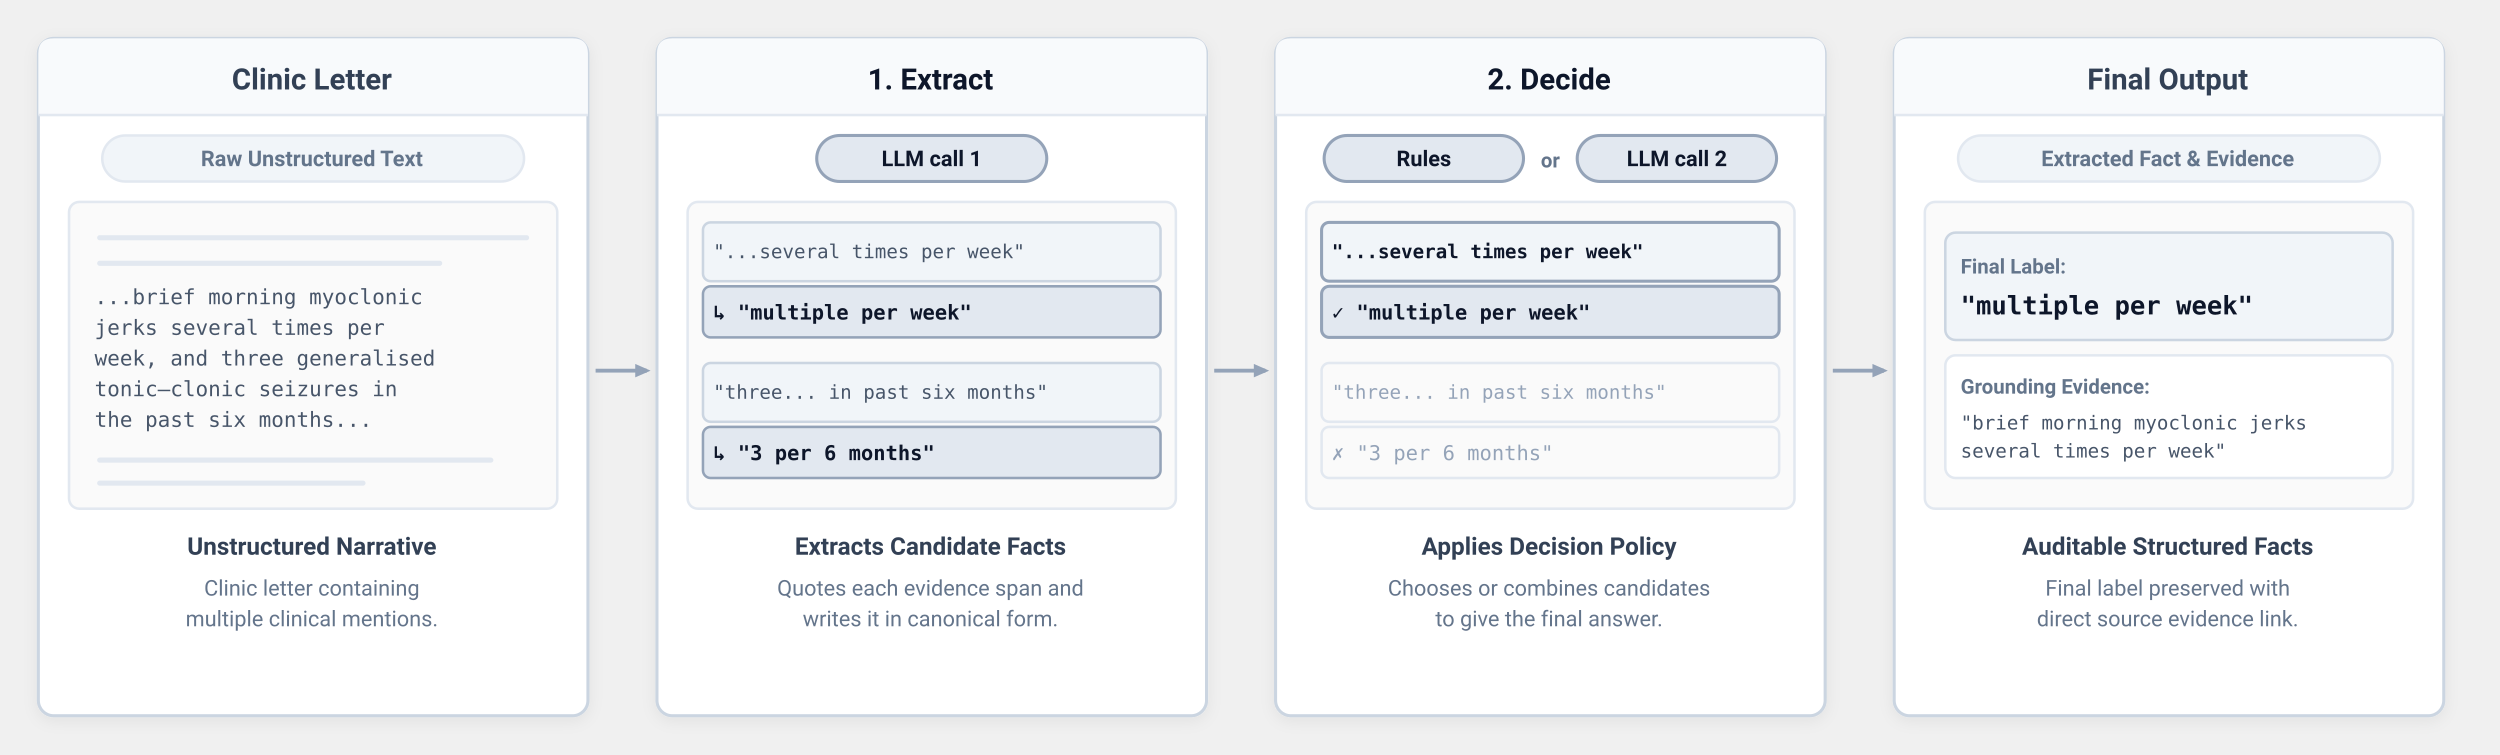
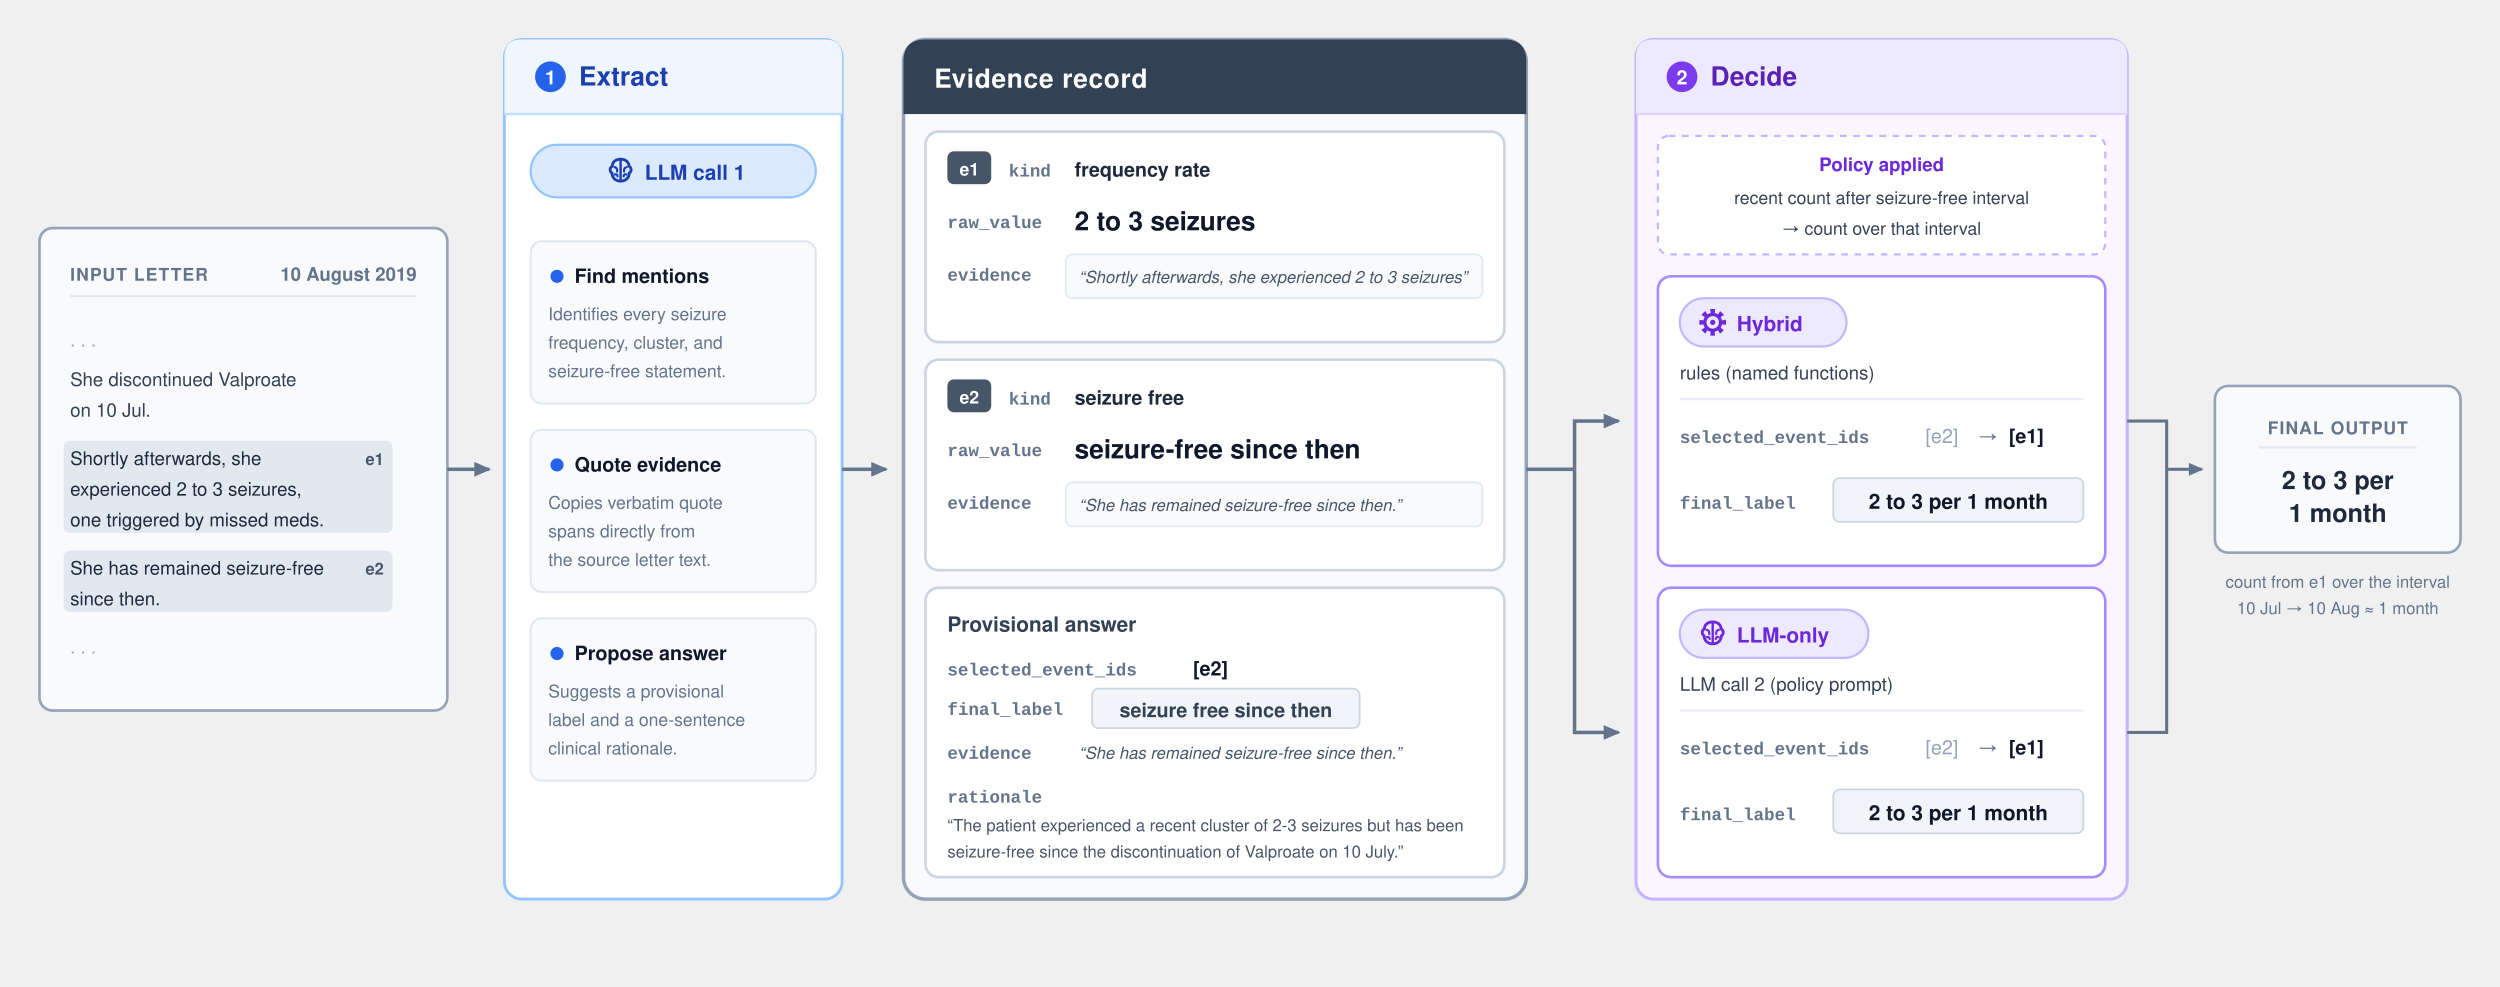
- <svg xmlns="http://www.w3.org/2000/svg" viewBox="0 0 978 295" width="100%" height="100%" style="background-color: #ffffff; font-family: -apple-system, BlinkMacSystemFont, 'Segoe UI', Roboto, Helvetica, Arial, sans-serif;">
+ <svg xmlns="http://www.w3.org/2000/svg" xmlns:xlink="http://www.w3.org/1999/xlink" viewBox="0 0 1140 450" width="1140" height="450" role="img" aria-labelledby="fig-title fig-desc" style="background-color: #ffffff; font-family: Helvetica, Arial, sans-serif;">
  <defs>
-     <filter id="shadow" x="-5%" y="-5%" width="110%" height="115%" filterUnits="userSpaceOnUse">
-       <feDropShadow dx="0" dy="1.5" stdDeviation="3" flood-color="#0f172a" flood-opacity="0.06" />
-     </filter>
-     <marker id="arrow" viewBox="0 0 10 10" refX="6" refY="5" markerWidth="5" markerHeight="5" orient="auto-start-reverse">
-       <path d="M 0 1.5 L 8 5 L 0 8.5 z" fill="#94a3b8" />
+     <marker id="arrow" viewBox="0 0 10 10" refX="7" refY="5" markerWidth="6" markerHeight="6" orient="auto-start-reverse">
+       <path d="M 0 1.5 L 8 5 L 0 8.5 z" fill="#64748b" />
    </marker>
+     <symbol id="glyph-llm" viewBox="0 0 14 14">
+       <path d="M7 1.6 C4.6 1.6 3.2 3 3.2 4.8 C1.9 5.3 1.9 7.4 3.1 7.9 C3 9.9 4.6 11.6 7 11.6 C9.4 11.6 11 9.9 10.9 7.9 C12.1 7.4 12.1 5.3 10.8 4.8 C10.8 3 9.4 1.6 7 1.6 Z" fill="none" stroke="currentColor" stroke-width="1.3" stroke-linejoin="round" />
+       <path d="M7 1.8 L7 11.4" stroke="currentColor" stroke-width="1.1" />
+       <path d="M4.2 5.2 C5.2 5.4 5.6 6.2 5.4 7.2 M9.8 5.2 C8.8 5.4 8.4 6.2 8.6 7.2 M4.3 8.6 C5 8.2 5.6 8.6 5.6 9.4 M9.7 8.6 C9 8.2 8.4 8.6 8.4 9.4" fill="none" stroke="currentColor" stroke-width="1" stroke-linecap="round" />
+     </symbol>
+     <symbol id="glyph-rules" viewBox="0 0 14 14">
+       <circle cx="7" cy="7" r="5" fill="none" stroke="currentColor" stroke-width="2.2" stroke-dasharray="1.96 1.96" transform="rotate(-11 7 7)" />
+       <circle cx="7" cy="7" r="3.6" fill="none" stroke="currentColor" stroke-width="1.5" />
+       <circle cx="7" cy="7" r="1.2" fill="currentColor" />
+     </symbol>
  </defs>
-   <g transform="translate(15, 15)" filter="url(#shadow)">
-     <rect x="0" y="0" width="215" height="265" rx="6" fill="#ffffff" stroke="#cbd5e1" stroke-width="1.2" />
-     <path d="M 0 6 Q 0 0 6 0 L 209 0 Q 215 0 215 6 L 215 30 L 0 30 Z" fill="#f8fafc" />
-     <line x1="0" y1="30" x2="215" y2="30" stroke="#e2e8f0" stroke-width="1" />
-     <text x="107" y="20" text-anchor="middle" font-size="11.5" font-weight="700" fill="#334155">Clinic Letter</text>
-     <rect x="25" y="38" width="165" height="18" rx="9" fill="#f1f5f9" stroke="#e2e8f0" stroke-width="1" />
-     <text x="107" y="50" text-anchor="middle" font-size="8.5" font-weight="600" fill="#64748b">Raw Unstructured Text</text>
-     <g transform="translate(12, 64)">
-       <rect x="0" y="0" width="191" height="120" rx="4" fill="#fafafa" stroke="#e2e8f0" stroke-width="1" />
-       <line x1="12" y1="14" x2="179" y2="14" stroke="#e2e8f0" stroke-width="2" stroke-linecap="round" />
-       <line x1="12" y1="24" x2="145" y2="24" stroke="#e2e8f0" stroke-width="2" stroke-linecap="round" />
-       <text x="10" y="40" font-size="8.2" fill="#475569" font-family="monospace">...brief morning myoclonic</text>
-       <text x="10" y="52" font-size="8.2" fill="#475569" font-family="monospace">jerks several times per</text>
-       <text x="10" y="64" font-size="8.2" fill="#475569" font-family="monospace">week, and three generalised</text>
-       <text x="10" y="76" font-size="8.2" fill="#475569" font-family="monospace">tonic–clonic seizures in</text>
-       <text x="10" y="88" font-size="8.2" fill="#475569" font-family="monospace">the past six months...</text>
-       <line x1="12" y1="101" x2="165" y2="101" stroke="#e2e8f0" stroke-width="2" stroke-linecap="round" />
-       <line x1="12" y1="110" x2="115" y2="110" stroke="#e2e8f0" stroke-width="2" stroke-linecap="round" />
+   <g transform="translate(18, 104)">
+     <rect x="0" y="0" width="186" height="220" rx="6" fill="#f8fafc" stroke="#94a3b8" stroke-width="1.2" />
+     <text x="14" y="24" font-size="8" font-weight="700" fill="#64748b" letter-spacing="0.5">INPUT LETTER</text>
+     <text x="172" y="24" text-anchor="end" font-size="8.5" font-weight="600" fill="#64748b">10 August 2019</text>
+     <line x1="14" y1="31" x2="172" y2="31" stroke="#e2e8f0" stroke-width="1" />
+     <g transform="translate(14, 44)">
+       <text x="0" y="10" font-size="8.5" fill="#94a3b8">. . .</text>
+       <text x="0" y="28" font-size="8.5" fill="#334155">She discontinued Valproate</text>
+       <text x="0" y="42" font-size="8.5" fill="#334155">on 10 Jul.</text>
+       <rect x="-3" y="53" width="150" height="42" rx="3" fill="#e2e8f0" />
+       <text x="0" y="64" font-size="8.5" fill="#1e293b">Shortly afterwards, she</text>
+       <text x="0" y="78" font-size="8.5" fill="#1e293b">experienced 2 to 3 seizures,</text>
+       <text x="0" y="92" font-size="8.5" fill="#1e293b">one triggered by missed meds.</text>
+       <text x="143" y="64" text-anchor="end" font-size="7.5" font-weight="800" fill="#475569">e1</text>
+       <rect x="-3" y="103" width="150" height="28" rx="3" fill="#e2e8f0" />
+       <text x="0" y="114" font-size="8.5" fill="#1e293b">She has remained seizure-free</text>
+       <text x="0" y="128" font-size="8.5" fill="#1e293b">since then.</text>
+       <text x="143" y="114" text-anchor="end" font-size="7.5" font-weight="800" fill="#475569">e2</text>
+       <text x="0" y="150" font-size="8.5" fill="#94a3b8">. . .</text>
    </g>
-     <text x="107" y="202" text-anchor="middle" font-size="9.5" font-weight="600" fill="#334155">Unstructured Narrative</text>
-     <text x="107" y="218" text-anchor="middle" font-size="8.5" fill="#64748b">Clinic letter containing</text>
-     <text x="107" y="230" text-anchor="middle" font-size="8.5" fill="#64748b">multiple clinical mentions.</text>
  </g>
-   <path d="M 233 145 L 253 145" stroke="#94a3b8" stroke-width="1.5" marker-end="url(#arrow)" fill="none" />
-   <g transform="translate(257, 15)" filter="url(#shadow)">
-     <rect x="0" y="0" width="215" height="265" rx="6" fill="#ffffff" stroke="#cbd5e1" stroke-width="1.2" />
-     <path d="M 0 6 Q 0 0 6 0 L 209 0 Q 215 0 215 6 L 215 30 L 0 30 Z" fill="#f8fafc" />
-     <line x1="0" y1="30" x2="215" y2="30" stroke="#e2e8f0" stroke-width="1" />
-     <text x="107" y="20" text-anchor="middle" font-size="11.5" font-weight="700" fill="#0f172a">1. Extract</text>
-     <g transform="translate(62.5, 38)">
-       <rect x="0" y="0" width="90" height="18" rx="9" fill="#e2e8f0" stroke="#94a3b8" stroke-width="1.2" />
-       <text x="45" y="12" text-anchor="middle" font-size="8.5" font-weight="700" fill="#0f172a">LLM call 1</text>
+   <path d="M 204 214 L 223 214" stroke="#64748b" stroke-width="1.6" marker-end="url(#arrow)" fill="none" />
+   <g transform="translate(230, 18)">
+     <rect x="0" y="0" width="154" height="392" rx="8" fill="#ffffff" stroke="#93c5fd" stroke-width="1.3" />
+     <path d="M 0 8 Q 0 0 8 0 L 146 0 Q 154 0 154 8 L 154 34 L 0 34 Z" fill="#eff6ff" />
+     <line x1="0" y1="34" x2="154" y2="34" stroke="#bfdbfe" stroke-width="1" />
+     <circle cx="21" cy="17" r="7" fill="#2563eb" />
+     <text x="21" y="20.5" text-anchor="middle" font-size="9" font-weight="800" fill="#ffffff">1</text>
+     <text x="34" y="21" font-size="12" font-weight="700" fill="#1e40af">Extract</text>
+     <g transform="translate(12, 48)">
+       <rect x="0" y="0" width="130" height="24" rx="12" fill="#dbeafe" stroke="#93c5fd" stroke-width="1" />
+       <g color="#1e40af">
+         <use xlink:href="#glyph-llm" x="34" y="5" width="14" height="14" />
+       </g>
+       <text x="52" y="16" font-size="9.5" font-weight="700" fill="#1e40af">LLM call 1</text>
    </g>
-     <g transform="translate(12, 64)">
-       <rect x="0" y="0" width="191" height="120" rx="4" fill="#fafafa" stroke="#e2e8f0" stroke-width="1" />
-       <rect x="6" y="8" width="179" height="23" rx="3" fill="#f1f5f9" stroke="#cbd5e1" stroke-width="1" />
-       <text x="10" y="22" font-size="7.5" font-family="monospace" fill="#475569">"...several times per week"</text>
-       <rect x="6" y="33" width="179" height="20" rx="3" fill="#e2e8f0" stroke="#94a3b8" stroke-width="1" />
-       <text x="10" y="46" font-size="8" font-weight="700" font-family="monospace" fill="#0f172a">↳ "multiple per week"</text>
-       <rect x="6" y="63" width="179" height="23" rx="3" fill="#f1f5f9" stroke="#cbd5e1" stroke-width="1" />
-       <text x="10" y="77" font-size="7.5" font-family="monospace" fill="#475569">"three... in past six months"</text>
-       <rect x="6" y="88" width="179" height="20" rx="3" fill="#e2e8f0" stroke="#94a3b8" stroke-width="1" />
-       <text x="10" y="101" font-size="8" font-weight="700" font-family="monospace" fill="#0f172a">↳ "3 per 6 months"</text>
+     <g transform="translate(12, 92)">
+       <rect x="0" y="0" width="130" height="74" rx="5" fill="#f8fafc" stroke="#e2e8f0" stroke-width="1" />
+       <circle cx="12" cy="16" r="3" fill="#2563eb" />
+       <text x="20" y="19" font-size="9" font-weight="700" fill="#0f172a">Find mentions</text>
+       <text x="8" y="36" font-size="8" fill="#64748b">Identifies every seizure</text>
+       <text x="8" y="49" font-size="8" fill="#64748b">frequency, cluster, and</text>
+       <text x="8" y="62" font-size="8" fill="#64748b">seizure-free statement.</text>
+       <g transform="translate(0, 86)">
+         <rect x="0" y="0" width="130" height="74" rx="5" fill="#f8fafc" stroke="#e2e8f0" stroke-width="1" />
+         <circle cx="12" cy="16" r="3" fill="#2563eb" />
+         <text x="20" y="19" font-size="9" font-weight="700" fill="#0f172a">Quote evidence</text>
+         <text x="8" y="36" font-size="8" fill="#64748b">Copies verbatim quote</text>
+         <text x="8" y="49" font-size="8" fill="#64748b">spans directly from</text>
+         <text x="8" y="62" font-size="8" fill="#64748b">the source letter text.</text>
+       </g>
+       <g transform="translate(0, 172)">
+         <rect x="0" y="0" width="130" height="74" rx="5" fill="#f8fafc" stroke="#e2e8f0" stroke-width="1" />
+         <circle cx="12" cy="16" r="3" fill="#2563eb" />
+         <text x="20" y="19" font-size="9" font-weight="700" fill="#0f172a">Propose answer</text>
+         <text x="8" y="36" font-size="8" fill="#64748b">Suggests a provisional</text>
+         <text x="8" y="49" font-size="8" fill="#64748b">label and a one-sentence</text>
+         <text x="8" y="62" font-size="8" fill="#64748b">clinical rationale.</text>
+       </g>
    </g>
-     <text x="107" y="202" text-anchor="middle" font-size="9.5" font-weight="600" fill="#334155">Extracts Candidate Facts</text>
-     <text x="107" y="218" text-anchor="middle" font-size="8.5" fill="#64748b">Quotes each evidence span and</text>
-     <text x="107" y="230" text-anchor="middle" font-size="8.5" fill="#64748b">writes it in canonical form.</text>
  </g>
-   <path d="M 475 145 L 495 145" stroke="#94a3b8" stroke-width="1.5" marker-end="url(#arrow)" fill="none" />
-   <g transform="translate(499, 15)" filter="url(#shadow)">
-     <rect x="0" y="0" width="215" height="265" rx="6" fill="#ffffff" stroke="#cbd5e1" stroke-width="1.2" />
-     <path d="M 0 6 Q 0 0 6 0 L 209 0 Q 215 0 215 6 L 215 30 L 0 30 Z" fill="#f8fafc" />
-     <line x1="0" y1="30" x2="215" y2="30" stroke="#e2e8f0" stroke-width="1" />
-     <text x="107" y="20" text-anchor="middle" font-size="11.5" font-weight="700" fill="#0f172a">2. Decide</text>
-     <g transform="translate(19, 38)">
-       <rect x="0" y="0" width="78" height="18" rx="9" fill="#e2e8f0" stroke="#94a3b8" stroke-width="1.2" />
-       <text x="39" y="12" text-anchor="middle" font-size="8.5" font-weight="700" fill="#0f172a">Rules</text>
-       <text x="88.5" y="12.5" text-anchor="middle" font-size="8" font-weight="600" fill="#64748b">or</text>
-       <rect x="99" y="0" width="78" height="18" rx="9" fill="#e2e8f0" stroke="#94a3b8" stroke-width="1.2" />
-       <text x="138" y="12" text-anchor="middle" font-size="8.5" font-weight="700" fill="#0f172a">LLM call 2</text>
+   <path d="M 384 214 L 404 214" stroke="#64748b" stroke-width="1.6" marker-end="url(#arrow)" fill="none" />
+   <g transform="translate(412, 18)">
+     <rect x="0" y="0" width="284" height="392" rx="10" fill="#f8fafc" stroke="#94a3b8" stroke-width="1.6" />
+     <path d="M 0 10 Q 0 0 10 0 L 274 0 Q 284 0 284 10 L 284 34 L 0 34 Z" fill="#334155" />
+     <text x="14" y="22" font-size="12" font-weight="700" fill="#ffffff" letter-spacing="0.3">Evidence record</text>
+     <g transform="translate(10, 42)">
+       <rect x="0" y="0" width="264" height="96" rx="6" fill="#ffffff" stroke="#cbd5e1" stroke-width="1.2" />
+       <g transform="translate(10, 8)">
+         <rect x="0" y="1" width="20" height="15" rx="3" fill="#475569" />
+         <text x="10" y="12" text-anchor="middle" font-size="8" font-weight="800" fill="#ffffff">e1</text>
+         <text x="28" y="12.5" font-size="8" font-family="'Courier New', Courier, monospace" font-weight="700" fill="#64748b">kind</text>
+         <text x="58" y="12.5" font-size="9" font-weight="700" fill="#1e293b">frequency rate</text>
+         <text x="0" y="36" font-size="8" font-family="'Courier New', Courier, monospace" font-weight="700" fill="#64748b">raw_value</text>
+         <text x="58" y="37" font-size="12" font-weight="800" fill="#0f172a">2 to 3 seizures</text>
+         <text x="0" y="60" font-size="8" font-family="'Courier New', Courier, monospace" font-weight="700" fill="#64748b">evidence</text>
+         <rect x="54" y="48" width="190" height="20" rx="3" fill="#f8fafc" stroke="#e2e8f0" stroke-width="0.8" />
+         <text x="60" y="61" font-size="7.6" font-style="italic" fill="#475569">“Shortly afterwards, she experienced 2 to 3 seizures”</text>
+       </g>
+       <g transform="translate(0, 104)">
+         <rect x="0" y="0" width="264" height="96" rx="6" fill="#ffffff" stroke="#cbd5e1" stroke-width="1.2" />
+         <g transform="translate(10, 8)">
+           <rect x="0" y="1" width="20" height="15" rx="3" fill="#475569" />
+           <text x="10" y="12" text-anchor="middle" font-size="8" font-weight="800" fill="#ffffff">e2</text>
+           <text x="28" y="12.5" font-size="8" font-family="'Courier New', Courier, monospace" font-weight="700" fill="#64748b">kind</text>
+           <text x="58" y="12.5" font-size="9" font-weight="700" fill="#1e293b">seizure free</text>
+           <text x="0" y="36" font-size="8" font-family="'Courier New', Courier, monospace" font-weight="700" fill="#64748b">raw_value</text>
+           <text x="58" y="37" font-size="12" font-weight="800" fill="#0f172a">seizure-free since then</text>
+           <text x="0" y="60" font-size="8" font-family="'Courier New', Courier, monospace" font-weight="700" fill="#64748b">evidence</text>
+           <rect x="54" y="48" width="190" height="20" rx="3" fill="#f8fafc" stroke="#e2e8f0" stroke-width="0.8" />
+           <text x="60" y="61" font-size="7.6" font-style="italic" fill="#475569">“She has remained seizure-free since then.”</text>
+         </g>
+       </g>
+       <g transform="translate(0, 208)">
+         <rect x="0" y="0" width="264" height="132" rx="6" fill="#ffffff" stroke="#cbd5e1" stroke-width="1.2" />
+         <g transform="translate(10, 10)">
+           <text x="0" y="10" font-size="9.5" font-weight="800" fill="#334155">Provisional answer</text>
+           <text x="0" y="30" font-size="8" font-family="'Courier New', Courier, monospace" font-weight="700" fill="#64748b">selected_event_ids</text>
+           <text x="112" y="30" font-size="9" font-weight="700" fill="#0f172a">[e2]</text>
+           <text x="0" y="48" font-size="8" font-family="'Courier New', Courier, monospace" font-weight="700" fill="#64748b">final_label</text>
+           <rect x="66" y="36" width="122" height="18" rx="3" fill="#f1f5f9" stroke="#cbd5e1" stroke-width="0.8" />
+           <text x="127" y="49" text-anchor="middle" font-size="9" font-weight="700" fill="#334155">seizure free since then</text>
+           <text x="0" y="68" font-size="8" font-family="'Courier New', Courier, monospace" font-weight="700" fill="#64748b">evidence</text>
+           <text x="60" y="68" font-size="7.6" font-style="italic" fill="#475569">“She has remained seizure-free since then.”</text>
+           <text x="0" y="88" font-size="8" font-family="'Courier New', Courier, monospace" font-weight="700" fill="#64748b">rationale</text>
+           <text x="0" y="101" font-size="7.6" fill="#475569">“The patient experienced a recent cluster of 2-3 seizures but has been</text>
+           <text x="0" y="113" font-size="7.6" fill="#475569">seizure-free since the discontinuation of Valproate on 10 July.”</text>
+         </g>
+       </g>
    </g>
-     <g transform="translate(12, 64)">
-       <rect x="0" y="0" width="191" height="120" rx="4" fill="#fafafa" stroke="#e2e8f0" stroke-width="1" />
-       <rect x="6" y="8" width="179" height="23" rx="3" fill="#f1f5f9" stroke="#94a3b8" stroke-width="1.2" />
-       <text x="10" y="22" font-size="7.5" font-weight="700" font-family="monospace" fill="#0f172a">"...several times per week"</text>
-       <rect x="6" y="33" width="179" height="20" rx="3" fill="#e2e8f0" stroke="#94a3b8" stroke-width="1.2" />
-       <text x="10" y="46" font-size="8" font-weight="800" font-family="monospace" fill="#0f172a">✓ "multiple per week"</text>
-       <rect x="6" y="63" width="179" height="23" rx="3" fill="#fafafa" stroke="#e2e8f0" stroke-width="1" />
-       <text x="10" y="77" font-size="7.5" font-family="monospace" fill="#94a3b8">"three... in past six months"</text>
-       <rect x="6" y="88" width="179" height="20" rx="3" fill="#fafafa" stroke="#e2e8f0" stroke-width="1" />
-       <text x="10" y="101" font-size="8" font-family="monospace" fill="#94a3b8">✗ "3 per 6 months"</text>
+   </g>
+   <path d="M 696 214 L 718 214" stroke="#64748b" stroke-width="1.6" fill="none" />
+   <path d="M 718 214 L 718 192 L 738 192" stroke="#64748b" stroke-width="1.6" marker-end="url(#arrow)" fill="none" />
+   <path d="M 718 214 L 718 334 L 738 334" stroke="#64748b" stroke-width="1.6" marker-end="url(#arrow)" fill="none" />
+   <g transform="translate(746, 18)">
+     <rect x="0" y="0" width="224" height="392" rx="8" fill="#faf5ff" stroke="#c4b5fd" stroke-width="1.4" />
+     <path d="M 0 8 Q 0 0 8 0 L 216 0 Q 224 0 224 8 L 224 34 L 0 34 Z" fill="#ede9fe" />
+     <line x1="0" y1="34" x2="224" y2="34" stroke="#ddd6fe" stroke-width="1" />
+     <circle cx="21" cy="17" r="7" fill="#7c3aed" />
+     <text x="21" y="20.5" text-anchor="middle" font-size="9" font-weight="800" fill="#ffffff">2</text>
+     <text x="34" y="21" font-size="12" font-weight="700" fill="#5b21b6">Decide</text>
+     <g transform="translate(10, 44)">
+       <rect x="0" y="0" width="204" height="54" rx="5" fill="#ffffff" stroke="#c4b5fd" stroke-width="1" stroke-dasharray="3 3" />
+       <text x="102" y="16" text-anchor="middle" font-size="8.5" font-weight="700" fill="#6d28d9">Policy applied</text>
+       <text x="102" y="31" text-anchor="middle" font-size="8" fill="#334155">recent count after seizure-free interval</text>
+       <text x="102" y="45" text-anchor="middle" font-size="8" fill="#334155">→ count over that interval</text>
    </g>
-     <text x="107" y="202" text-anchor="middle" font-size="9.5" font-weight="600" fill="#334155">Applies Decision Policy</text>
-     <text x="107" y="218" text-anchor="middle" font-size="8.5" fill="#64748b">Chooses or combines candidates</text>
-     <text x="107" y="230" text-anchor="middle" font-size="8.5" fill="#64748b">to give the final answer.</text>
+     <g transform="translate(10, 108)">
+       <rect x="0" y="0" width="204" height="132" rx="6" fill="#ffffff" stroke="#a78bfa" stroke-width="1.2" />
+       <g transform="translate(10, 10)">
+         <rect x="0" y="0" width="76" height="22" rx="11" fill="#ede9fe" stroke="#c4b5fd" stroke-width="1" />
+         <g color="#6d28d9">
+           <use xlink:href="#glyph-rules" x="8" y="4" width="14" height="14" />
+         </g>
+         <text x="26" y="15" font-size="9.5" font-weight="800" fill="#6d28d9">Hybrid</text>
+         <text x="0" y="37" font-size="8.5" fill="#334155">rules (named functions)</text>
+         <line x1="0" y1="46" x2="184" y2="46" stroke="#ede9fe" stroke-width="1" />
+         <text x="0" y="66" font-size="8" font-family="'Courier New', Courier, monospace" font-weight="700" fill="#64748b">selected_event_ids</text>
+         <text x="112" y="66" font-size="9" fill="#94a3b8">[e2]</text>
+         <text x="136" y="66" font-size="9" fill="#64748b">→</text>
+         <text x="150" y="66" font-size="9" font-weight="800" fill="#0f172a">[e1]</text>
+         <text x="0" y="96" font-size="8" font-family="'Courier New', Courier, monospace" font-weight="700" fill="#64748b">final_label</text>
+         <rect x="70" y="82" width="114" height="20" rx="3" fill="#f1f5f9" stroke="#cbd5e1" stroke-width="0.8" />
+         <text x="127" y="96" text-anchor="middle" font-size="9.5" font-weight="800" fill="#0f172a">2 to 3 per 1 month</text>
+       </g>
+     </g>
+     <g transform="translate(10, 250)">
+       <rect x="0" y="0" width="204" height="132" rx="6" fill="#ffffff" stroke="#a78bfa" stroke-width="1.2" />
+       <g transform="translate(10, 10)">
+         <rect x="0" y="0" width="86" height="22" rx="11" fill="#ede9fe" stroke="#c4b5fd" stroke-width="1" />
+         <g color="#6d28d9">
+           <use xlink:href="#glyph-llm" x="8" y="4" width="14" height="14" />
+         </g>
+         <text x="26" y="15" font-size="9.5" font-weight="800" fill="#6d28d9">LLM-only</text>
+         <text x="0" y="37" font-size="8.5" fill="#334155">LLM call 2 (policy prompt)</text>
+         <line x1="0" y1="46" x2="184" y2="46" stroke="#ede9fe" stroke-width="1" />
+         <text x="0" y="66" font-size="8" font-family="'Courier New', Courier, monospace" font-weight="700" fill="#64748b">selected_event_ids</text>
+         <text x="112" y="66" font-size="9" fill="#94a3b8">[e2]</text>
+         <text x="136" y="66" font-size="9" fill="#64748b">→</text>
+         <text x="150" y="66" font-size="9" font-weight="800" fill="#0f172a">[e1]</text>
+         <text x="0" y="96" font-size="8" font-family="'Courier New', Courier, monospace" font-weight="700" fill="#64748b">final_label</text>
+         <rect x="70" y="82" width="114" height="20" rx="3" fill="#f1f5f9" stroke="#cbd5e1" stroke-width="0.8" />
+         <text x="127" y="96" text-anchor="middle" font-size="9.5" font-weight="800" fill="#0f172a">2 to 3 per 1 month</text>
+       </g>
+     </g>
  </g>
-   <path d="M 717 145 L 737 145" stroke="#94a3b8" stroke-width="1.5" marker-end="url(#arrow)" fill="none" />
-   <g transform="translate(741, 15)" filter="url(#shadow)">
-     <rect x="0" y="0" width="215" height="265" rx="6" fill="#ffffff" stroke="#cbd5e1" stroke-width="1.2" />
-     <path d="M 0 6 Q 0 0 6 0 L 209 0 Q 215 0 215 6 L 215 30 L 0 30 Z" fill="#f8fafc" />
-     <line x1="0" y1="30" x2="215" y2="30" stroke="#e2e8f0" stroke-width="1" />
-     <text x="107" y="20" text-anchor="middle" font-size="11.5" font-weight="700" fill="#334155">Final Output</text>
-     <rect x="25" y="38" width="165" height="18" rx="9" fill="#f1f5f9" stroke="#e2e8f0" stroke-width="1" />
-     <text x="107" y="50" text-anchor="middle" font-size="8.5" font-weight="600" fill="#64748b">Extracted Fact &amp; Evidence</text>
-     <g transform="translate(12, 64)">
-       <rect x="0" y="0" width="191" height="120" rx="4" fill="#fafafa" stroke="#e2e8f0" stroke-width="1" />
-       <rect x="8" y="12" width="175" height="42" rx="4" fill="#f1f5f9" stroke="#cbd5e1" stroke-width="1" />
-       <text x="14" y="28" font-size="8" font-weight="600" fill="#64748b">Final Label:</text>
-       <text x="14" y="44" font-size="10" font-weight="800" font-family="monospace" fill="#0f172a">"multiple per week"</text>
-       <rect x="8" y="60" width="175" height="48" rx="4" fill="#ffffff" stroke="#e2e8f0" stroke-width="1" />
-       <text x="14" y="75" font-size="8" font-weight="600" fill="#64748b">Grounding Evidence:</text>
-       <text x="14" y="89" font-size="7.5" font-family="monospace" fill="#475569">"brief morning myoclonic jerks</text>
-       <text x="14" y="100" font-size="7.5" font-family="monospace" fill="#475569">several times per week"</text>
-     </g>
-     <text x="107" y="202" text-anchor="middle" font-size="9.5" font-weight="600" fill="#334155">Auditable Structured Facts</text>
-     <text x="107" y="218" text-anchor="middle" font-size="8.5" fill="#64748b">Final label preserved with</text>
-     <text x="107" y="230" text-anchor="middle" font-size="8.5" fill="#64748b">direct source evidence link.</text>
+   <path d="M 970 192 L 988 192 L 988 214" stroke="#64748b" stroke-width="1.4" fill="none" />
+   <path d="M 970 334 L 988 334 L 988 214" stroke="#64748b" stroke-width="1.4" fill="none" />
+   <path d="M 988 214 L 1004 214" stroke="#64748b" stroke-width="1.4" marker-end="url(#arrow)" fill="none" />
+   <g transform="translate(1010, 176)">
+     <rect x="0" y="0" width="112" height="76" rx="6" fill="#f8fafc" stroke="#94a3b8" stroke-width="1.2" />
+     <text x="56" y="22" text-anchor="middle" font-size="8" font-weight="700" fill="#64748b" letter-spacing="0.5">FINAL OUTPUT</text>
+     <line x1="20" y1="28" x2="92" y2="28" stroke="#e2e8f0" stroke-width="1" />
+     <text x="56" y="47" text-anchor="middle" font-size="11.5" font-weight="700" fill="#1e293b">2 to 3 per</text>
+     <text x="56" y="62" text-anchor="middle" font-size="11.5" font-weight="700" fill="#1e293b">1 month</text>
+     <text x="56" y="92" text-anchor="middle" font-size="7.6" fill="#64748b">count from e1 over the interval</text>
+     <text x="56" y="104" text-anchor="middle" font-size="7.6" fill="#64748b">10 Jul → 10 Aug ≈ 1 month</text>
  </g>
</svg>
